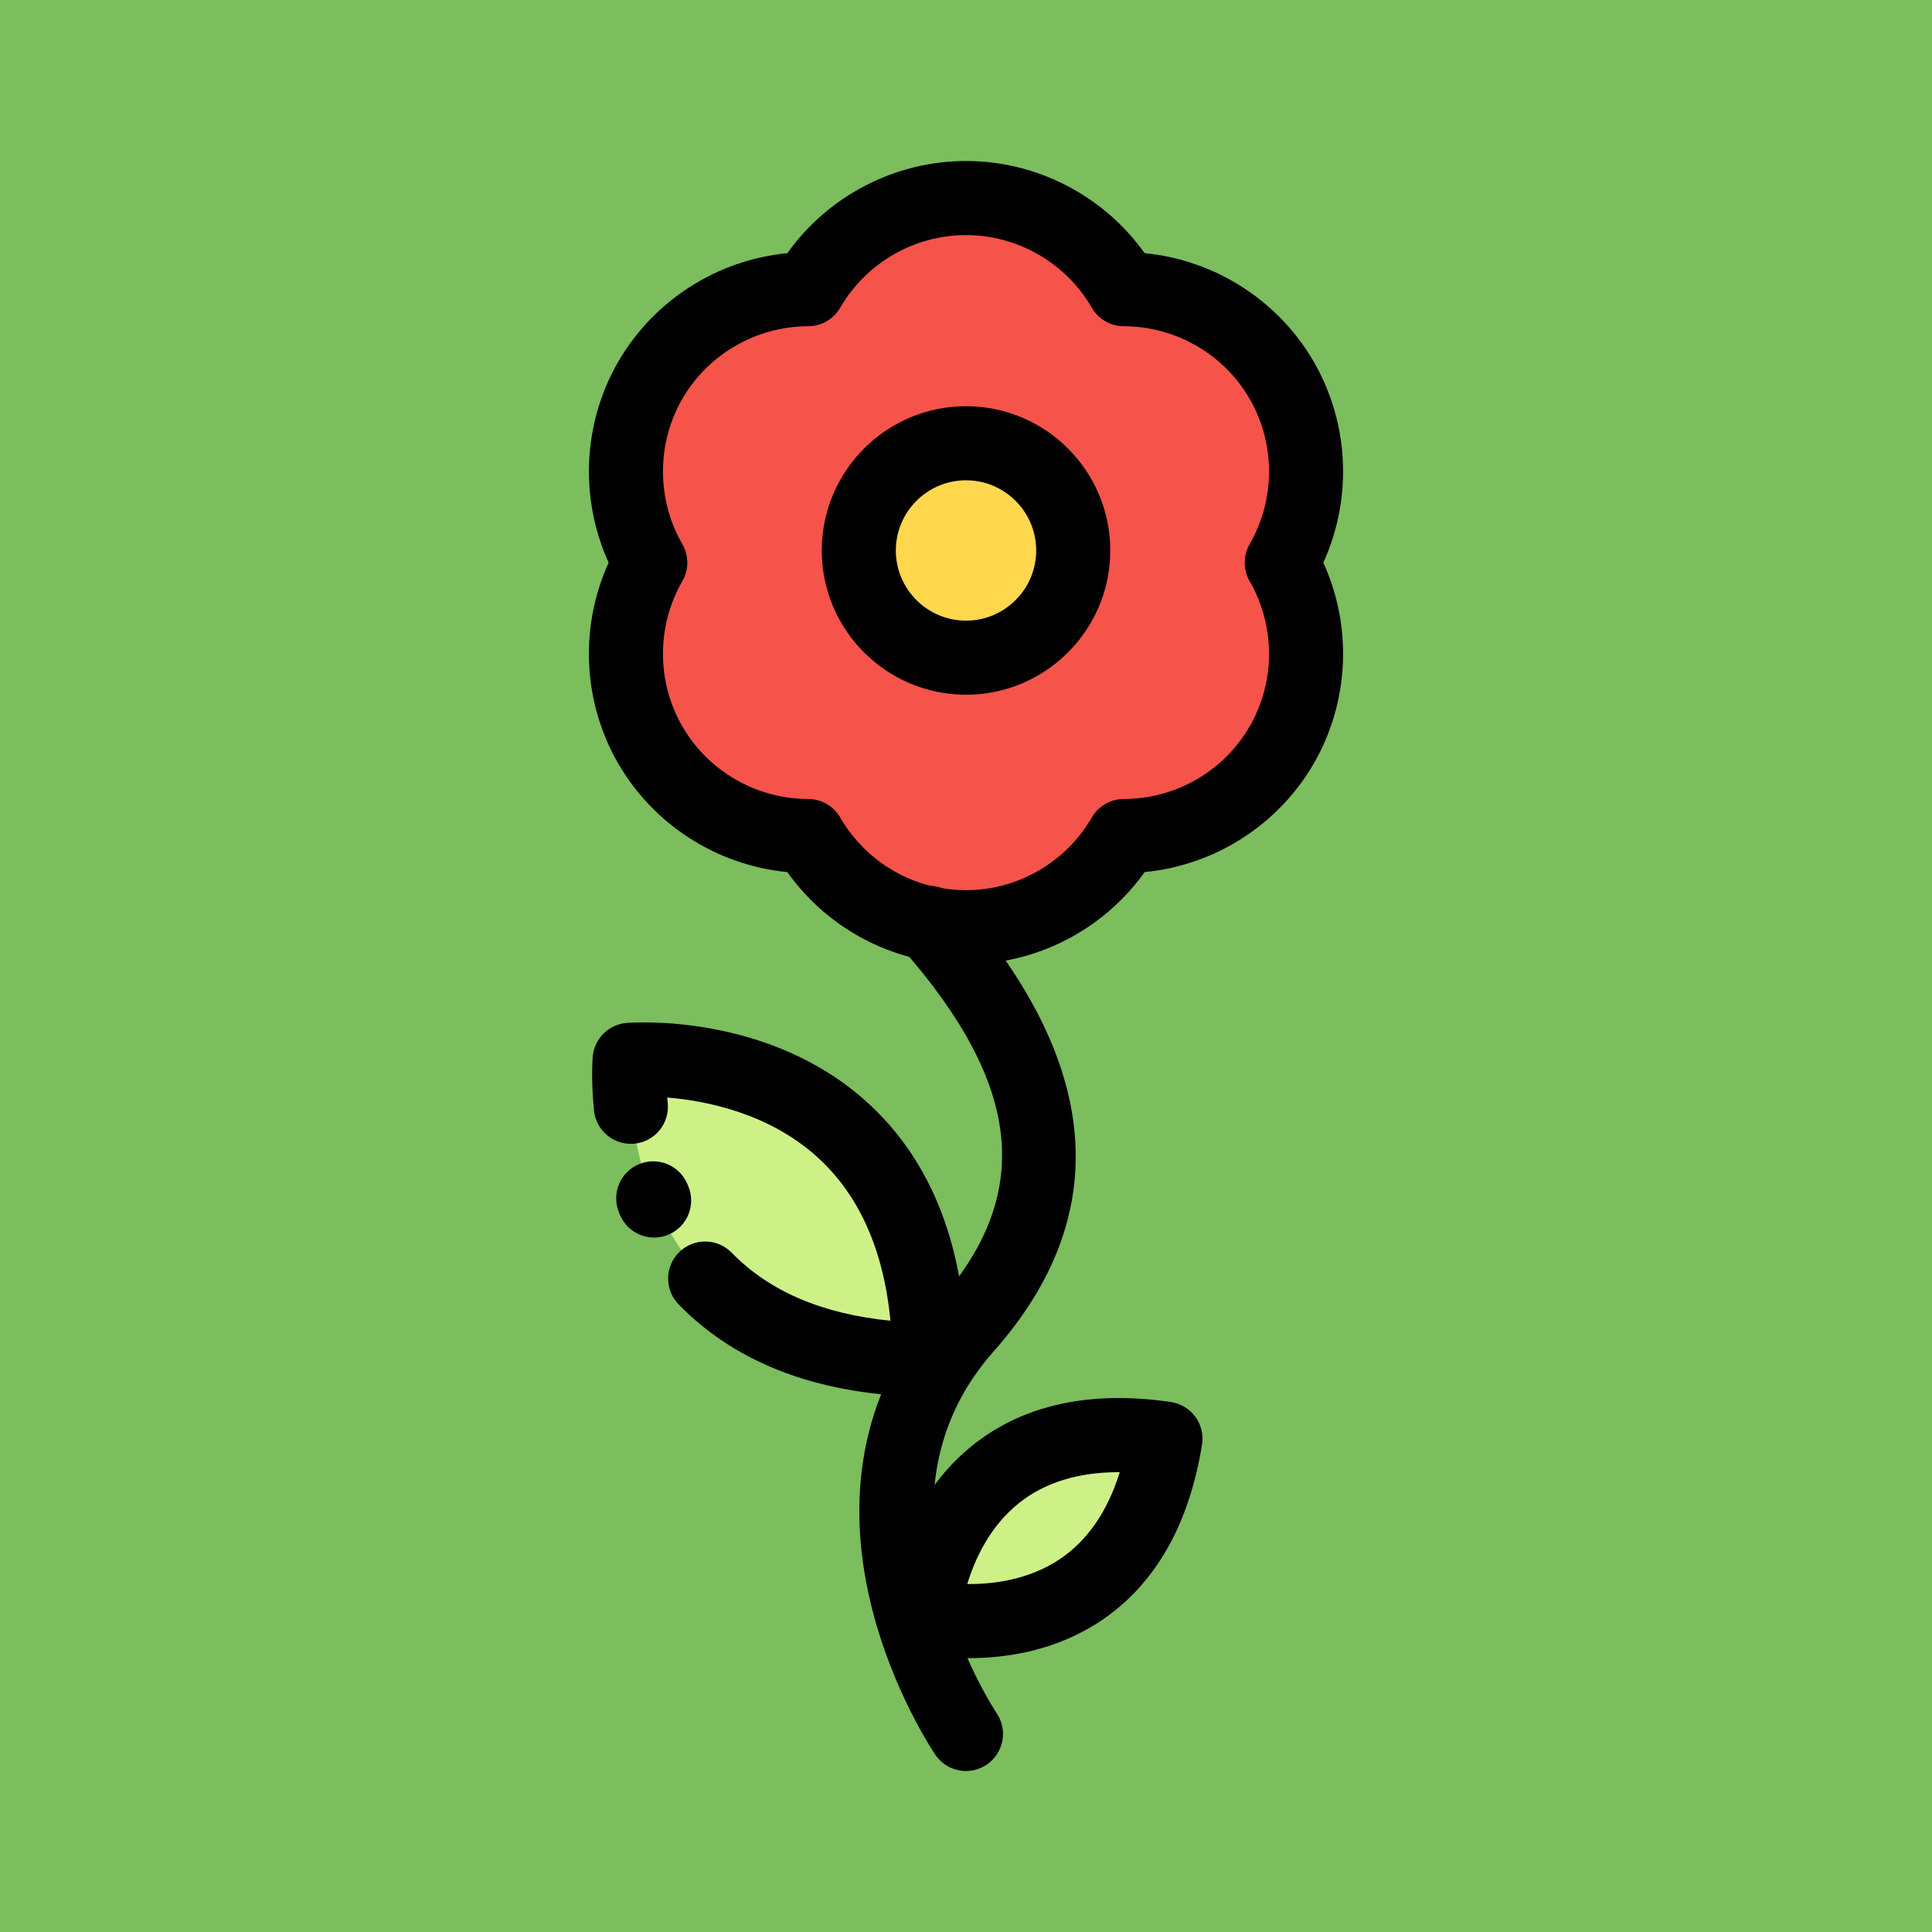
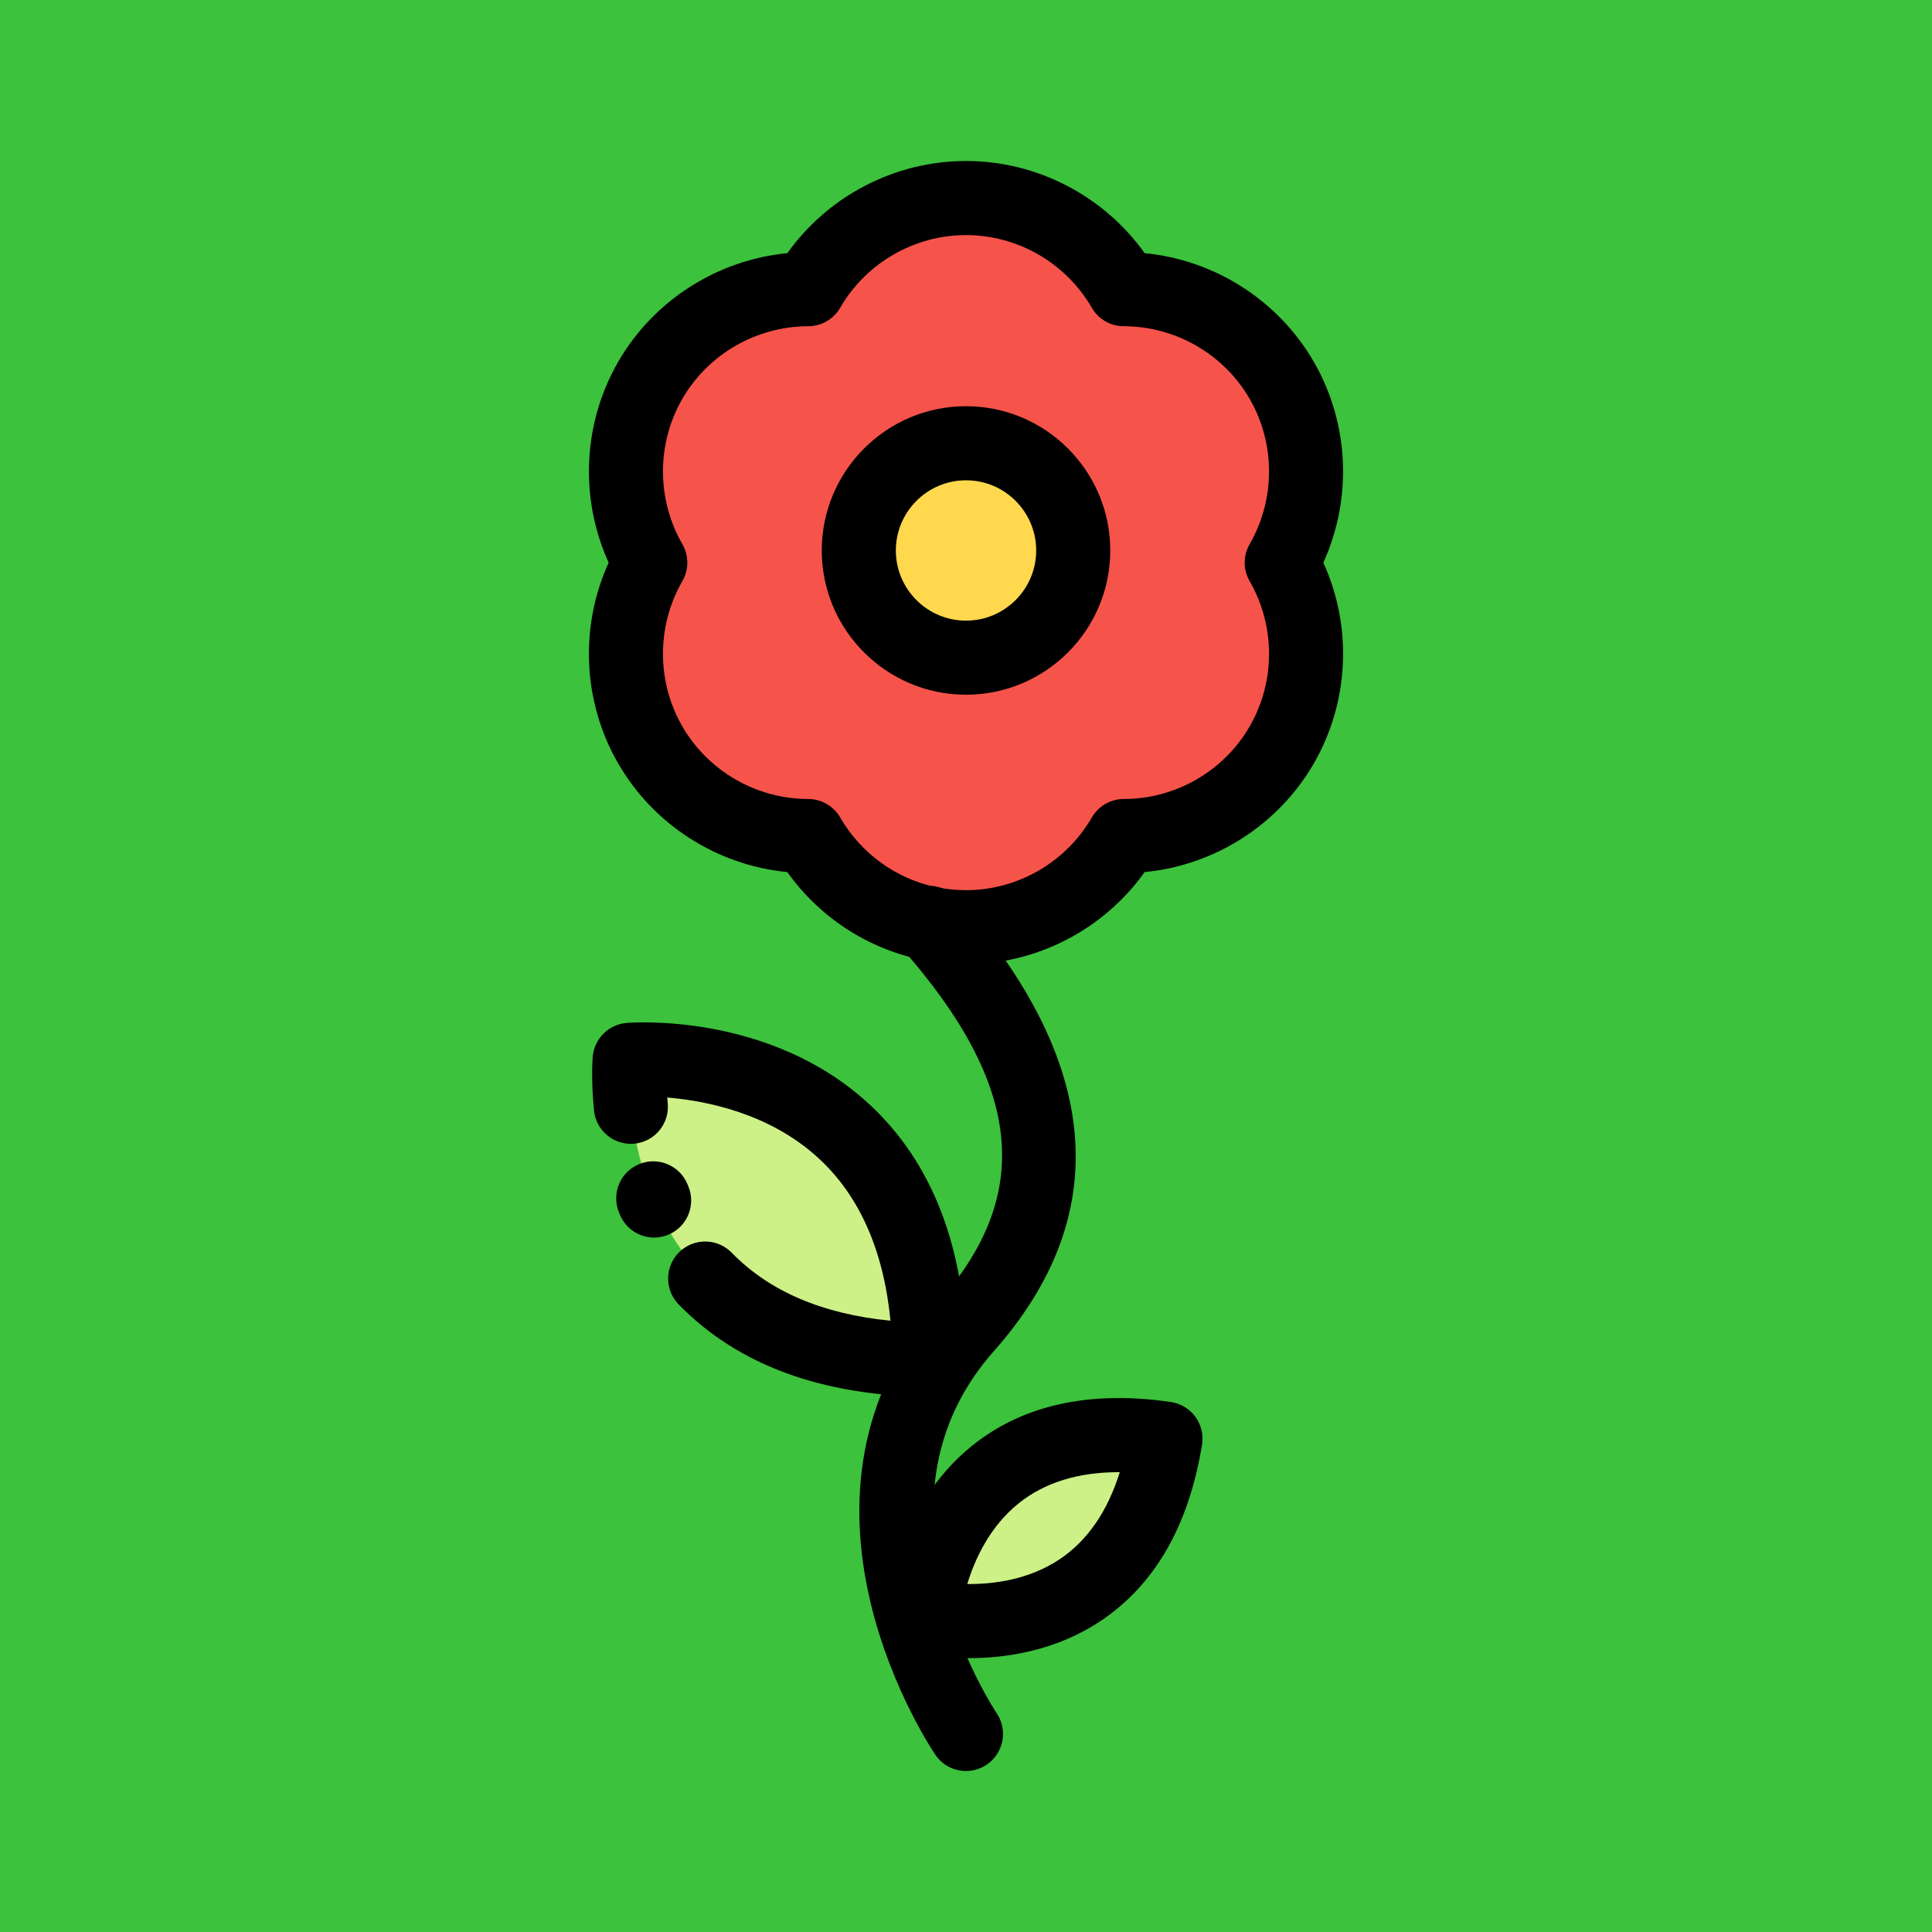
<svg xmlns="http://www.w3.org/2000/svg" height="800px" width="800px" version="1.1" id="Layer_1" viewBox="-51.2 -51.2 614.40 614.40" xml:space="preserve" fill="#000000">
  <g id="SVGRepo_bgCarrier" stroke-width="0">
-     <rect x="-51.2" y="-51.2" width="614.40" height="614.40" rx="0" fill="#7cbd5e" strokewidth="0" />
+     <rect x="-51.2" y="-51.2" width="614.40" height="614.40" rx="0" fill="rgb(60, 194, 60)" strokewidth="0" />
  </g>
  <g id="SVGRepo_tracerCarrier" stroke-linecap="round" stroke-linejoin="round" />
  <g id="SVGRepo_iconCarrier">
    <g>
      <path style="fill:#cdf187;" d="M242.289,462.896c0,0,4.629-67.143,77.143-56.588C307.724,478.634,242.289,462.896,242.289,462.896z " />
      <path style="fill:#cdf187;" d="M149.031,285.851c0,0,94.542-7.916,95.366,95.366C141.116,380.381,149.031,285.851,149.031,285.851z " />
    </g>
    <path style="fill:#ffd84e;" d="M256,89.759c18.835,0,34.101,15.266,34.101,34.101c0,18.824-15.266,34.09-34.101,34.09 c-18.824,0-34.09-15.266-34.09-34.09C221.911,105.025,237.177,89.759,256,89.759z" />
    <path style="fill:#f6534b;" d="M244.374,242.503c-16.479-3.357-30.414-13.723-38.578-27.835 c-20.013-0.012-39.473-10.389-50.204-28.977c-10.731-18.576-9.989-40.627,0-57.967c-9.989-17.351-10.731-39.39,0-57.978 c10.731-18.576,30.191-28.954,50.204-28.977C215.821,23.441,234.538,11.779,256,11.779s40.18,11.662,50.204,28.989 c20.013,0.024,39.473,10.401,50.204,28.977c10.731,18.588,9.989,40.627,0,57.978c9.989,17.339,10.731,39.39,0,57.967 c-10.731,18.588-30.191,28.966-50.204,28.977c-10.024,17.328-28.742,29.001-50.204,29.001 C252.019,243.669,248.132,243.269,244.374,242.503z M290.102,123.861c0-18.835-15.266-34.101-34.101-34.101 c-18.824,0-34.09,15.266-34.09,34.101c0,18.824,15.266,34.09,34.09,34.09C274.836,157.95,290.102,142.684,290.102,123.861z" />
    <path d="M256,255.449c-4.706,0-9.408-0.472-13.977-1.403c-17.331-3.531-32.63-13.571-42.846-27.917 c-22.283-2.147-42.486-14.976-53.786-34.548c-11.302-19.564-12.313-43.477-3.028-63.857c-9.279-20.383-8.268-44.298,3.028-63.866 c11.301-19.562,31.505-32.39,53.79-34.546C212.187,11.084,233.402,0,256,0s43.814,11.084,56.82,29.312 c22.284,2.156,42.487,14.982,53.787,34.542c0.001,0.001,0.001,0.002,0.002,0.004c11.296,19.568,12.307,43.483,3.029,63.866 c9.283,20.381,8.273,44.294-3.03,63.86c-11.299,19.57-31.504,32.399-53.79,34.546C299.809,244.362,278.596,255.449,256,255.449z M256,23.559c-16.431,0-31.762,8.855-40.008,23.109c-2.103,3.635-5.983,5.876-10.182,5.88c-16.466,0.02-31.801,8.868-40.018,23.091 c-8.213,14.226-8.209,31.933,0.009,46.21c2.094,3.639,2.094,8.118-0.001,11.757c-8.221,14.27-8.223,31.971-0.007,46.194 c8.217,14.233,23.548,23.081,40.011,23.09c4.203,0.002,8.085,2.244,10.189,5.881c6.639,11.476,17.84,19.564,30.733,22.19 c3.025,0.616,6.145,0.929,9.275,0.929c16.428,0,31.757-8.859,40.008-23.119c2.104-3.637,5.987-5.878,10.189-5.88 c16.463-0.009,31.794-8.857,40.01-23.088c8.218-14.226,8.215-31.927-0.006-46.197c-2.096-3.639-2.097-8.118-0.001-11.757 c8.219-14.275,8.221-31.984,0.007-46.212c-8.217-14.221-23.549-23.068-40.016-23.088c-4.199-0.005-8.079-2.245-10.182-5.88 C287.763,32.413,272.432,23.559,256,23.559z" />
    <path d="M256,169.73c-25.293,0-45.869-20.576-45.869-45.869c0-25.299,20.576-45.881,45.869-45.881 c25.299,0,45.881,20.582,45.881,45.881C301.881,149.154,281.299,169.73,256,169.73z M256,101.539 c-12.301,0-22.31,10.014-22.31,22.322c0,12.301,10.009,22.31,22.31,22.31c12.308,0,22.322-10.009,22.322-22.31 C278.322,111.552,268.309,101.539,256,101.539z" />
    <path d="M255.997,512c-3.762,0-7.459-1.8-9.736-5.148c-0.557-0.819-13.727-20.371-20.385-47.462 c-9.114-37.079-1.747-70.44,21.304-96.477c30.371-34.296,26.779-69.03-11.644-112.622c-0.031-0.035-0.062-0.072-0.094-0.107 l-0.243-0.284c-4.222-4.949-3.633-12.384,1.316-16.607c4.95-4.222,12.384-3.633,16.607,1.316l0.143,0.166 c45.942,52.16,49.833,100.53,11.553,143.756c-17.811,20.118-23.268,45.213-16.221,74.587c5.547,23.125,17.039,40.327,17.154,40.498 c3.634,5.384,2.229,12.705-3.15,16.35C260.576,511.34,258.274,512,255.997,512z" />
    <path d="M244.398,392.997c-0.032,0-0.064,0-0.095,0c-34.177-0.277-60.989-10.164-79.693-29.389 c-4.536-4.662-4.434-12.12,0.229-16.657c4.663-4.536,12.121-4.434,16.657,0.229c11.936,12.268,28.882,19.516,50.487,21.62 c-2.176-22.361-9.864-39.727-22.932-51.728c-15.556-14.285-35.772-18.236-48.067-19.248c0.047,0.578,0.1,1.174,0.161,1.786 c0.644,6.474-4.082,12.244-10.554,12.888c-6.461,0.643-12.244-4.08-12.888-10.554c-0.969-9.746-0.469-16.352-0.409-17.074 c0.479-5.729,5.026-10.276,10.756-10.756c1.828-0.152,45.129-3.416,76.732,25.42c20.55,18.751,31.114,46.202,31.396,81.591 c0.025,3.157-1.218,6.191-3.45,8.423C250.517,391.757,247.52,392.997,244.398,392.997z" />
    <path d="M156.824,342.359c-4.593,0-8.957-2.702-10.856-7.198l-0.327-0.786c-2.473-6.018,0.403-12.9,6.421-15.371 c6.017-2.471,12.9,0.403,15.371,6.421l0.238,0.569c2.531,5.993-0.274,12.903-6.268,15.435 C159.905,342.059,158.351,342.359,156.824,342.359z" />
    <path d="M256.966,476.106c-9.889,0-16.825-1.61-17.432-1.756c-5.591-1.344-9.393-6.528-8.997-12.264 c0.093-1.358,2.579-33.51,27.351-53.489c16.134-13.012,37.413-17.707,63.24-13.944c3.124,0.455,5.934,2.144,7.802,4.689 c1.867,2.546,2.634,5.733,2.13,8.85c-4.171,25.76-15.034,44.644-32.29,56.125C284.427,473.862,268.64,476.106,256.966,476.106z M256.396,452.548c8.275,0.068,19.633-1.33,29.482-7.951c8.763-5.89,15.135-15.155,19.025-27.631 c-13.079-0.054-23.826,3.258-32.075,9.85C263.559,434.219,258.802,444.656,256.396,452.548z" />
  </g>
</svg>
